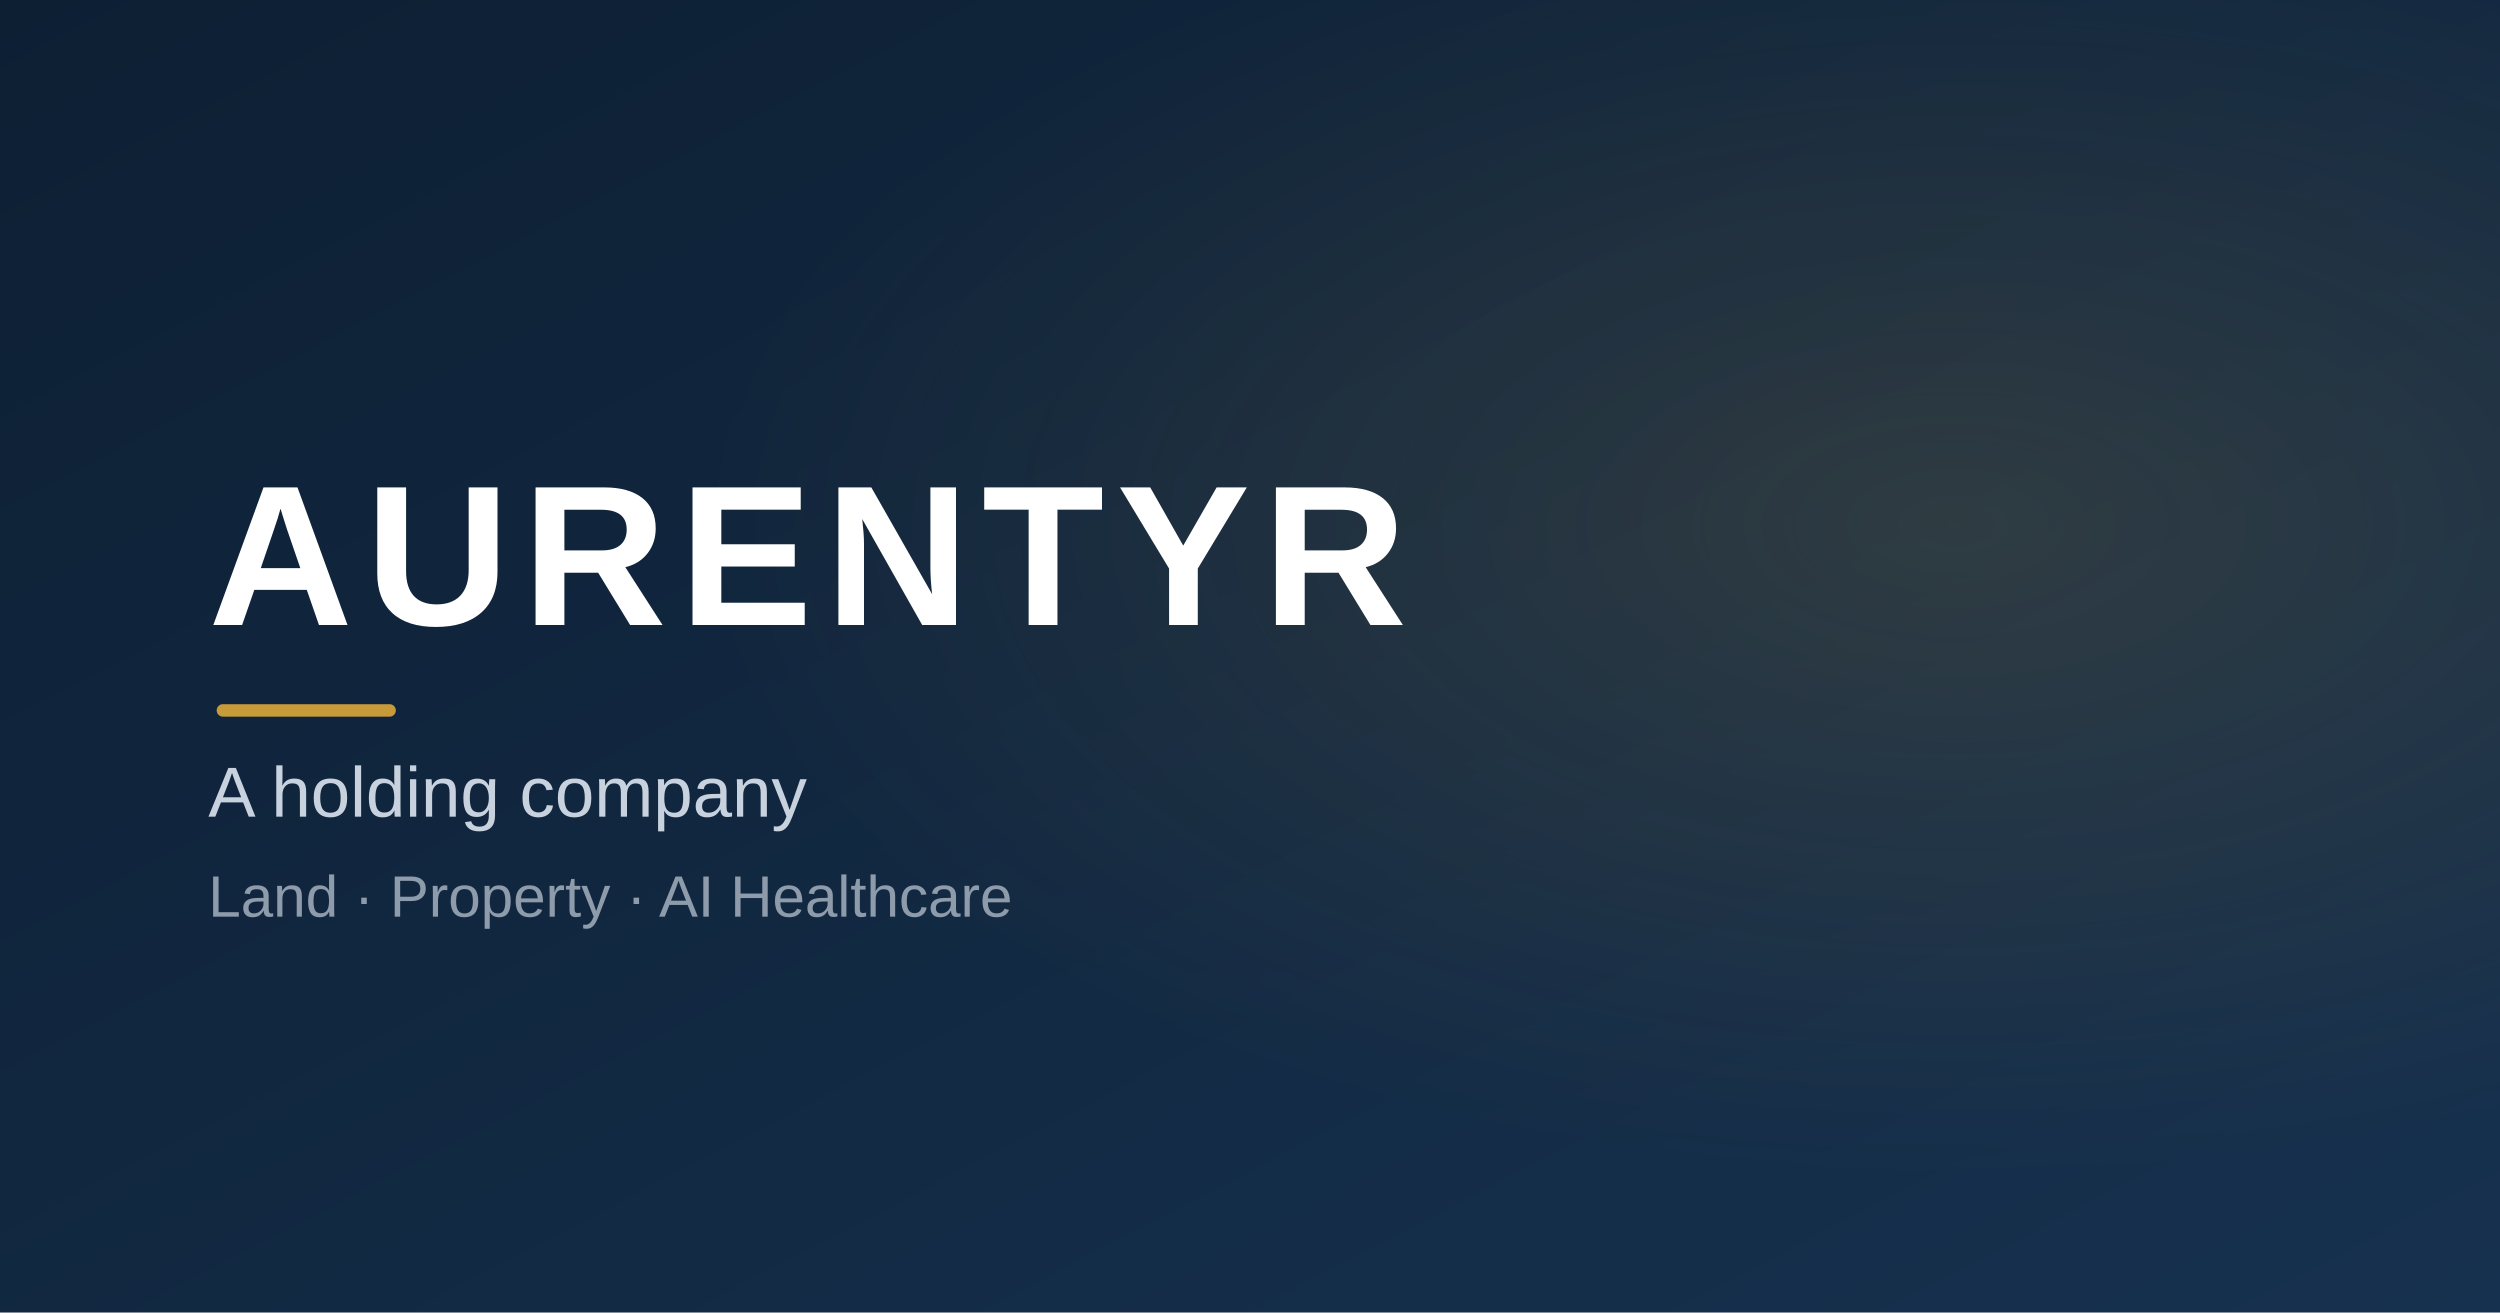
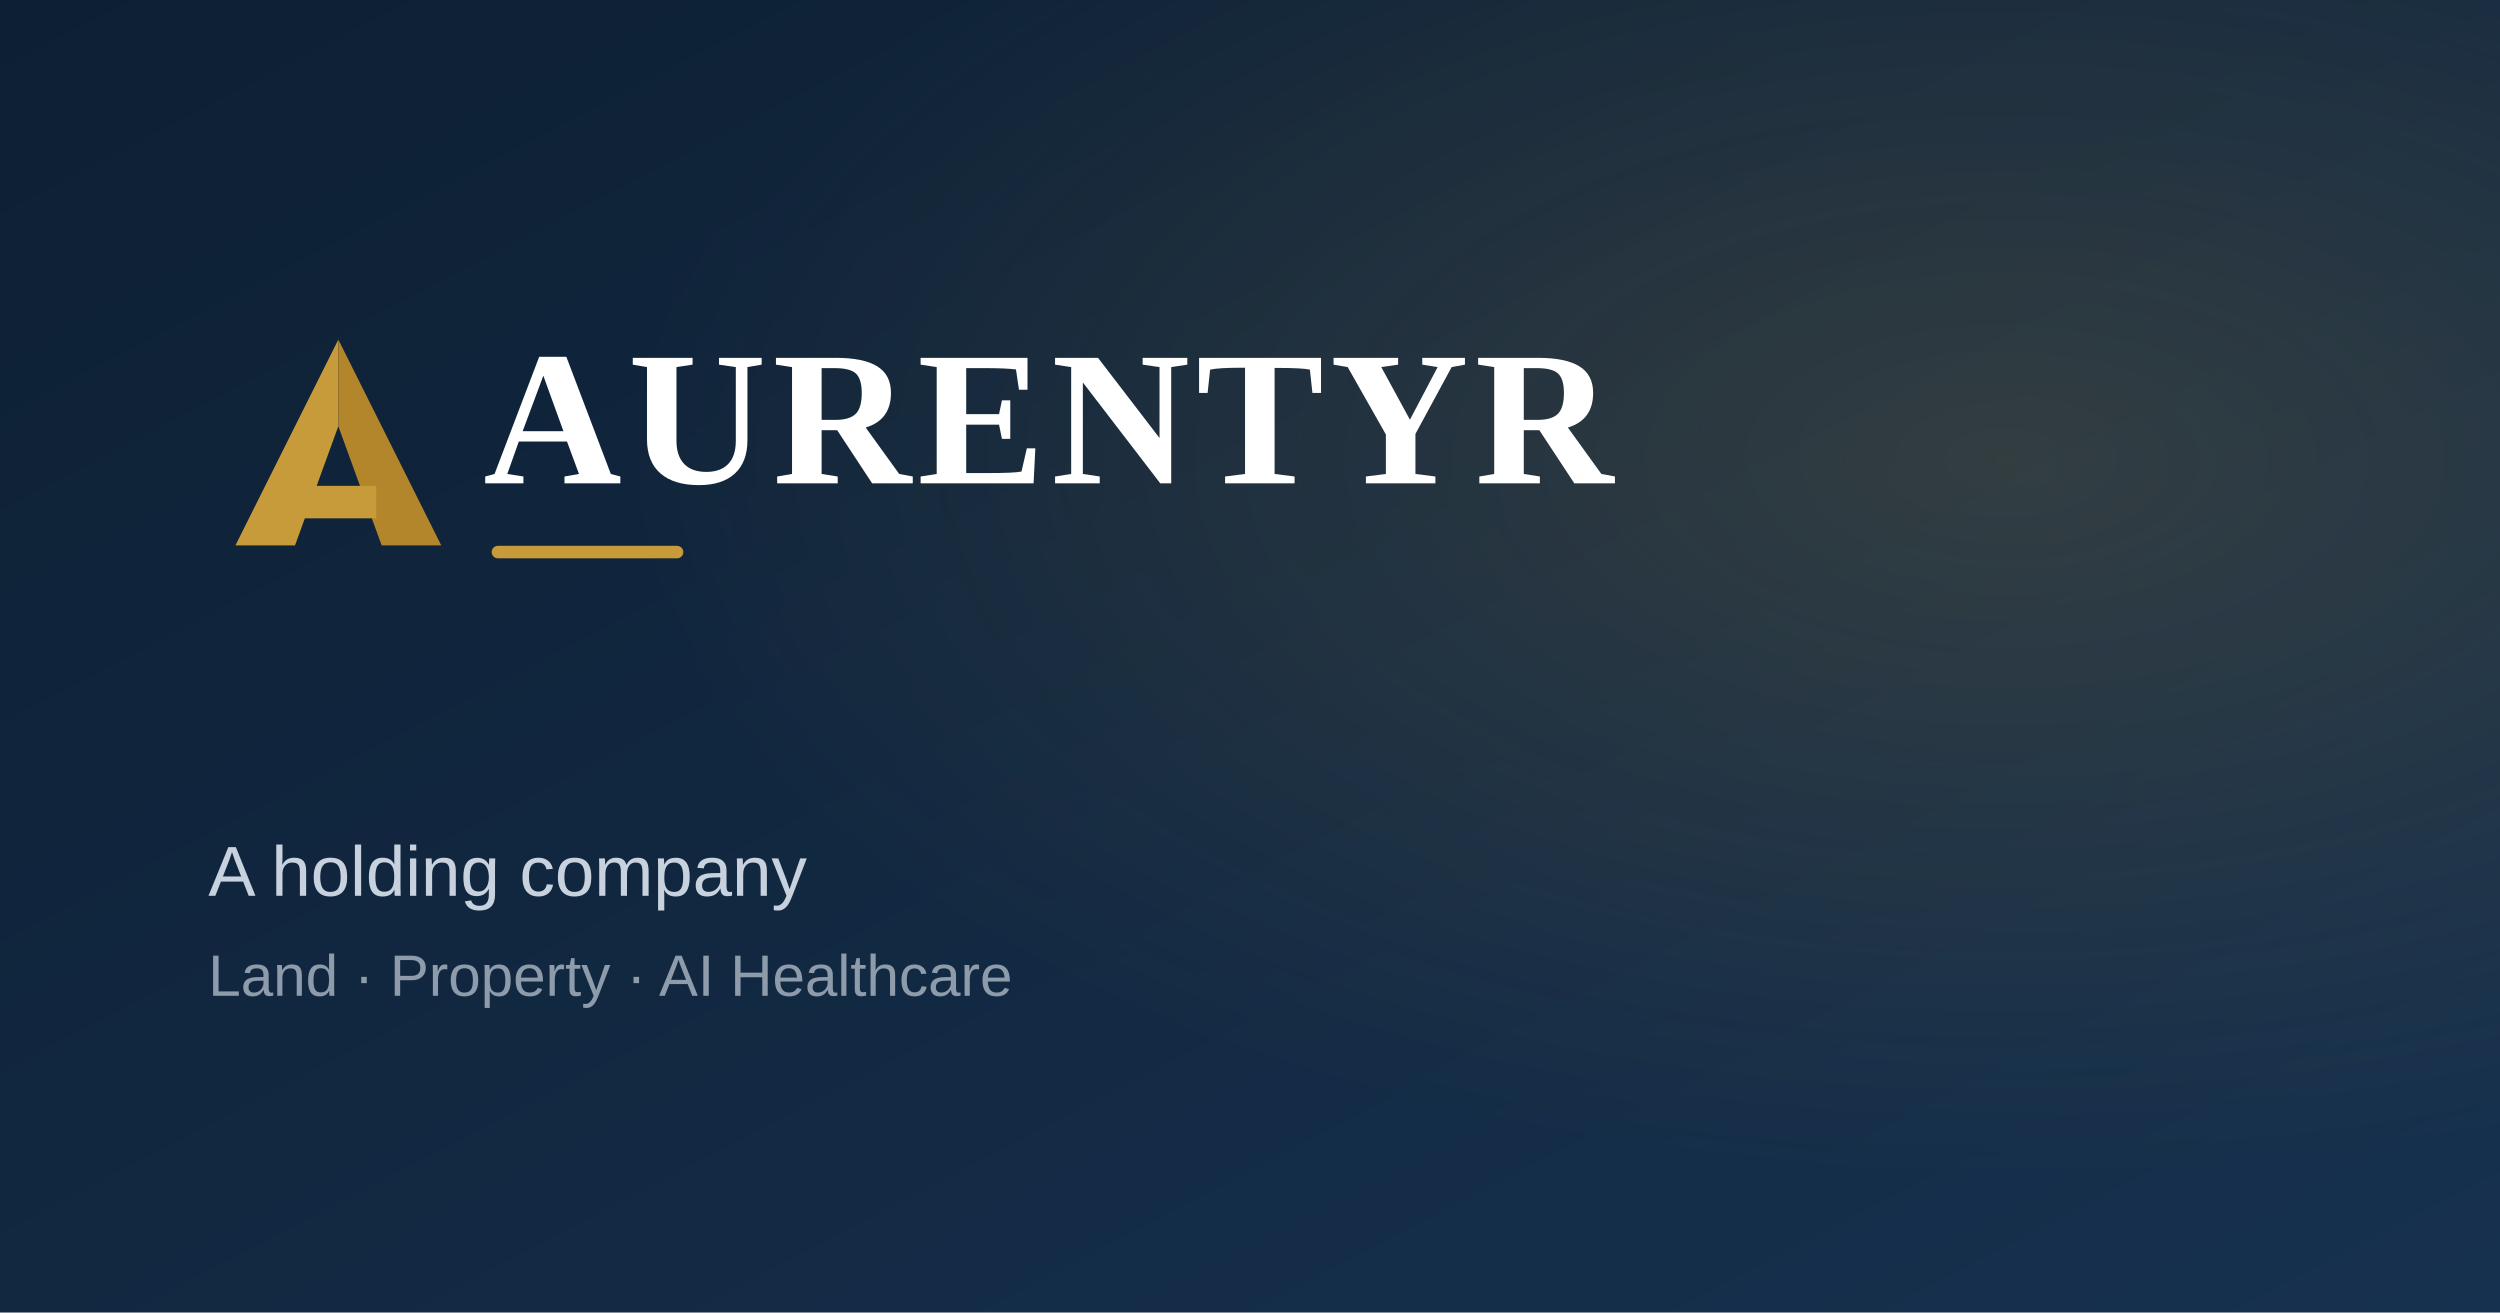
<svg xmlns="http://www.w3.org/2000/svg" viewBox="0 0 1200 630" width="1200" height="630" fill="none">
  <defs>
    <linearGradient id="bg" x1="0" y1="0" x2="1" y2="1">
      <stop offset="0" stop-color="#0d1f33" />
      <stop offset="1" stop-color="#16314f" />
    </linearGradient>
-     <radialGradient id="glow" cx="0.78" cy="0.4" r="0.5">
-       <stop offset="0" stop-color="#c79a3a" stop-opacity="0.16" />
+     <radialGradient id="glow" cx="0.8" cy="0.35" r="0.55">
+       <stop offset="0" stop-color="#c79a3a" stop-opacity="0.18" />
      <stop offset="1" stop-color="#c79a3a" stop-opacity="0" />
    </radialGradient>
  </defs>
  <rect width="1200" height="630" fill="url(#bg)" />
  <rect width="1200" height="630" fill="url(#glow)" />
-   <text x="100" y="300" font-family="Arial, Helvetica, sans-serif" font-size="96" font-weight="700" letter-spacing="6" fill="#ffffff">AURENTYR</text>
-   <rect x="104" y="338" width="86" height="6" rx="3" fill="#c79a3a" />
-   <text x="100" y="392" font-family="Arial, Helvetica, sans-serif" font-size="34" font-weight="400" fill="#c7d2de">A holding company</text>
-   <text x="100" y="440" font-family="Arial, Helvetica, sans-serif" font-size="28" font-weight="400" fill="#8d9bab">Land · Property · AI Healthcare</text>
+   <g transform="translate(100 150) scale(2.6)">
+     <polygon points="24,5 5,43 16,43 24,21" fill="#c79a3a" />
+     <polygon points="24,5 43,43 32,43 24,21" fill="#b3862c" />
+     <polygon points="17,32 31,32 31,38 17,38" fill="#c79a3a" />
+   </g>
+   <text x="232" y="232" font-family="Georgia, 'Times New Roman', serif" font-size="92" font-weight="600" letter-spacing="3" fill="#ffffff">AURENTYR</text>
+   <rect x="236" y="262" width="92" height="6" rx="3" fill="#c79a3a" />
+   <text x="100" y="430" font-family="Arial, Helvetica, sans-serif" font-size="34" font-weight="400" fill="#c7d2de">A holding company</text>
+   <text x="100" y="478" font-family="Arial, Helvetica, sans-serif" font-size="28" font-weight="400" fill="#8d9bab">Land · Property · AI Healthcare</text>
</svg>
